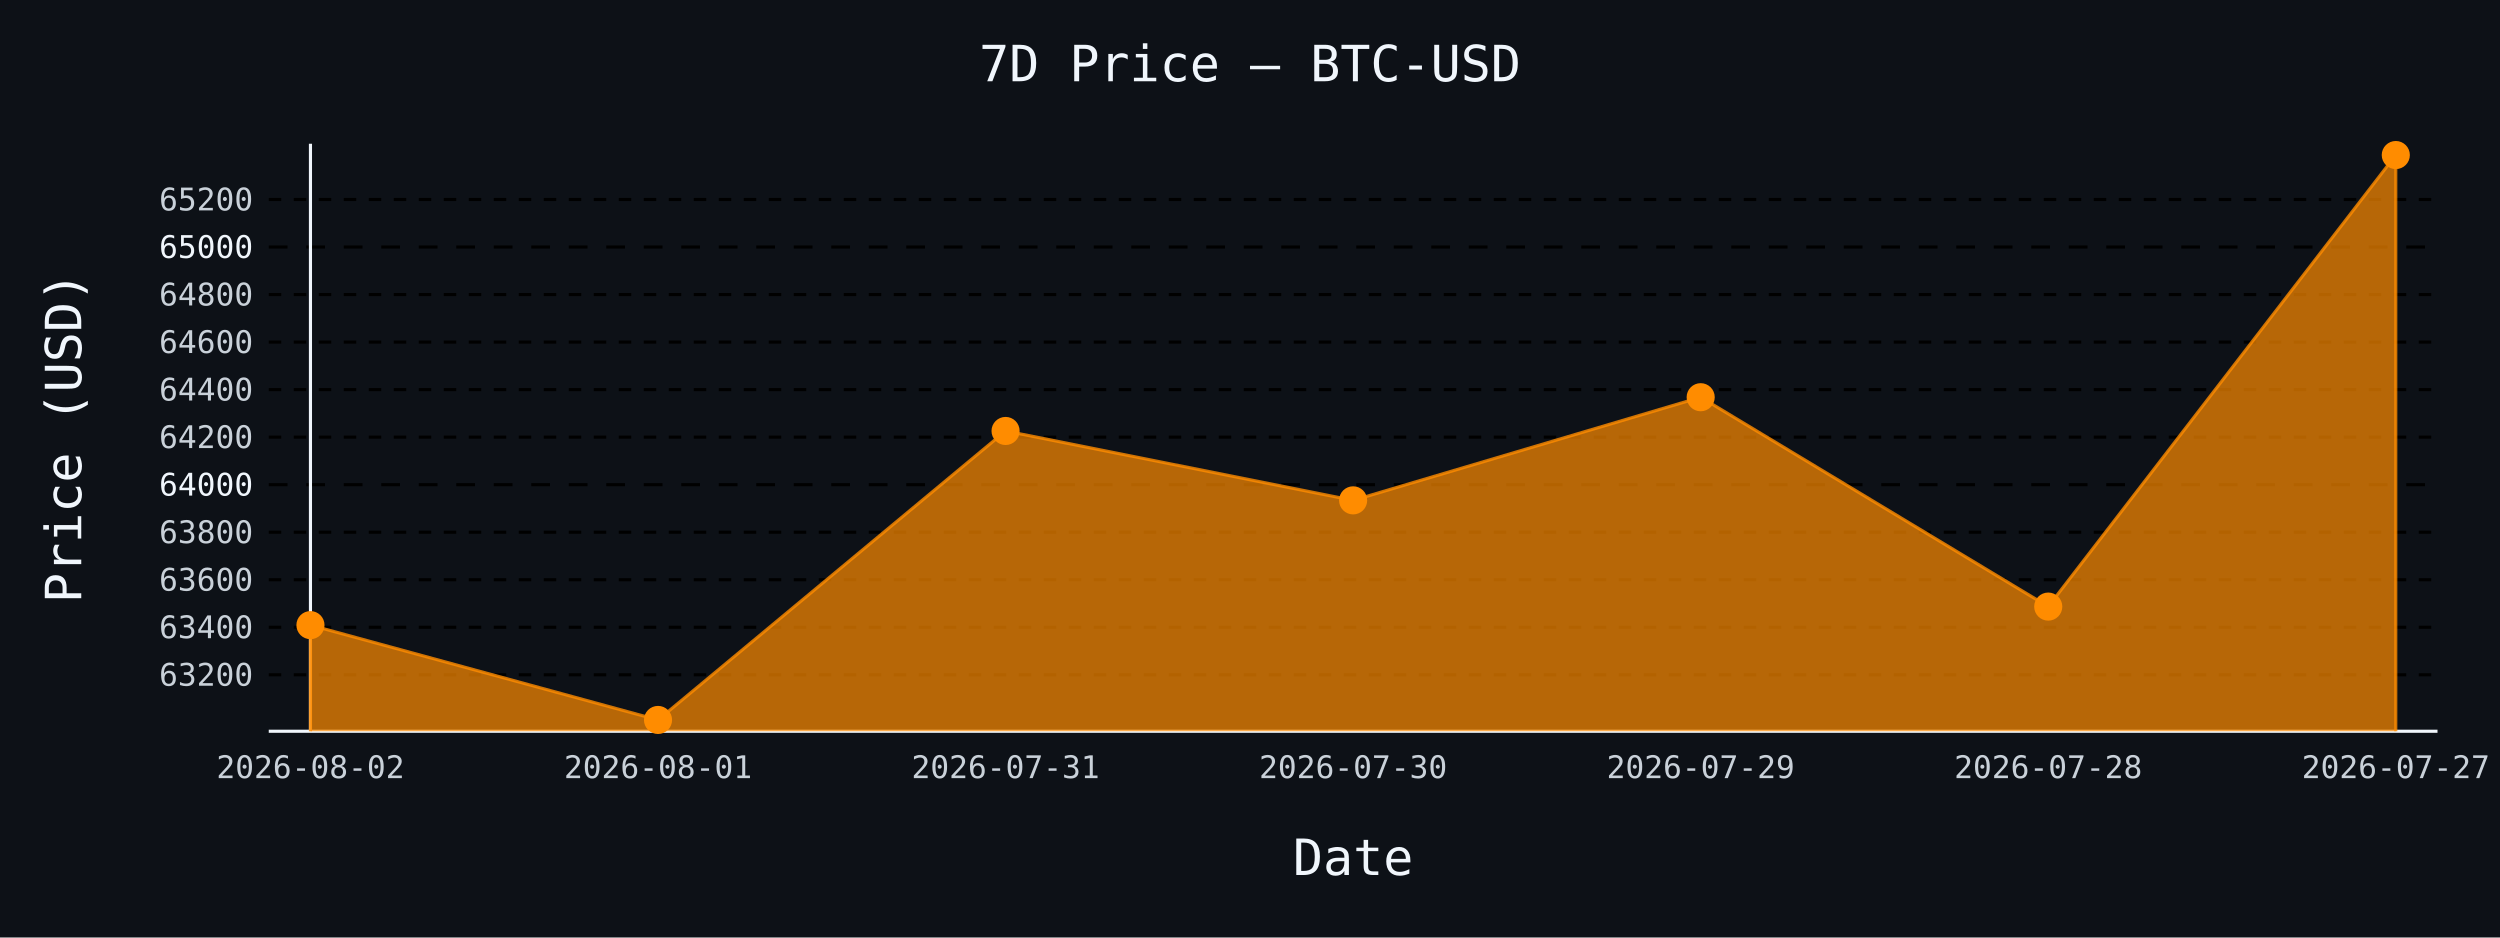
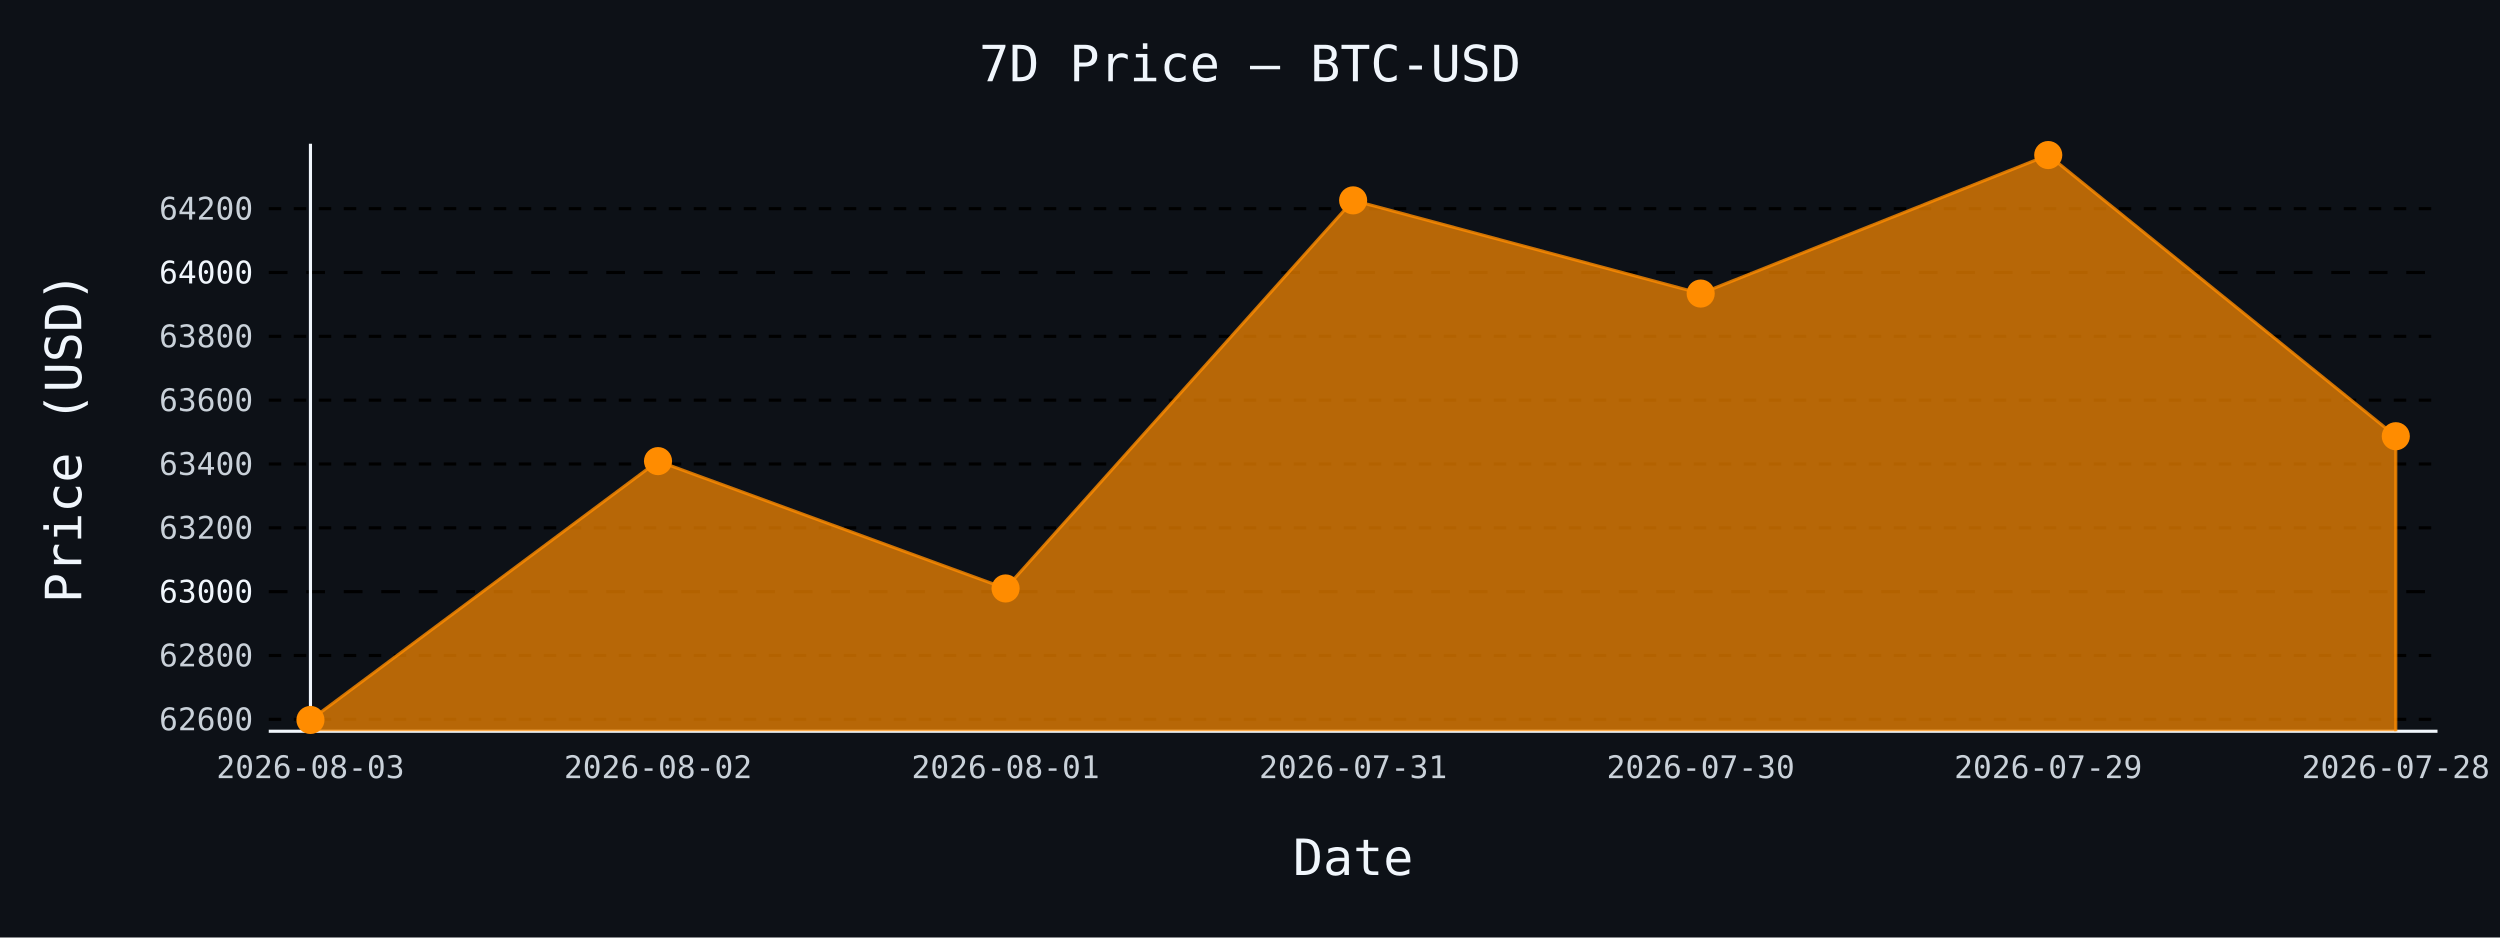
- <svg xmlns="http://www.w3.org/2000/svg" id="chart-af68f337-9ac9-44c7-939c-5957f823df22" class="pygal-chart" viewBox="0 0 800 300">
+ <svg xmlns="http://www.w3.org/2000/svg" id="chart-0fe6bde0-852b-4c8a-84e3-5b2d5c3adc17" class="pygal-chart" viewBox="0 0 800 300">
  <defs>
-     <style type="text/css">#chart-af68f337-9ac9-44c7-939c-5957f823df22{-webkit-user-select:none;-webkit-font-smoothing:antialiased;font-family:monospace}#chart-af68f337-9ac9-44c7-939c-5957f823df22 .title{font-family:monospace;font-size:16px}#chart-af68f337-9ac9-44c7-939c-5957f823df22 .legends .legend text{font-family:monospace;font-size:14px}#chart-af68f337-9ac9-44c7-939c-5957f823df22 .axis text{font-family:monospace;font-size:10px}#chart-af68f337-9ac9-44c7-939c-5957f823df22 .axis text.major{font-family:monospace;font-size:10px}#chart-af68f337-9ac9-44c7-939c-5957f823df22 .text-overlay text.value{font-family:monospace;font-size:16px}#chart-af68f337-9ac9-44c7-939c-5957f823df22 .text-overlay text.label{font-family:monospace;font-size:10px}#chart-af68f337-9ac9-44c7-939c-5957f823df22 .tooltip{font-family:monospace;font-size:14px}#chart-af68f337-9ac9-44c7-939c-5957f823df22 text.no_data{font-family:monospace;font-size:64px}
- #chart-af68f337-9ac9-44c7-939c-5957f823df22{background-color:#0d1117}#chart-af68f337-9ac9-44c7-939c-5957f823df22 path,#chart-af68f337-9ac9-44c7-939c-5957f823df22 line,#chart-af68f337-9ac9-44c7-939c-5957f823df22 rect,#chart-af68f337-9ac9-44c7-939c-5957f823df22 circle{-webkit-transition:150ms;-moz-transition:150ms;transition:150ms}#chart-af68f337-9ac9-44c7-939c-5957f823df22 .graph &gt; .background{fill:#0d1117}#chart-af68f337-9ac9-44c7-939c-5957f823df22 .plot &gt; .background{fill:#0d1117}#chart-af68f337-9ac9-44c7-939c-5957f823df22 .graph{fill:#c9d1d9}#chart-af68f337-9ac9-44c7-939c-5957f823df22 text.no_data{fill:#f0f6fc}#chart-af68f337-9ac9-44c7-939c-5957f823df22 .title{fill:#f0f6fc}#chart-af68f337-9ac9-44c7-939c-5957f823df22 .legends .legend text{fill:#c9d1d9}#chart-af68f337-9ac9-44c7-939c-5957f823df22 .legends .legend:hover text{fill:#f0f6fc}#chart-af68f337-9ac9-44c7-939c-5957f823df22 .axis .line{stroke:#f0f6fc}#chart-af68f337-9ac9-44c7-939c-5957f823df22 .axis .guide.line{stroke:#8b949e}#chart-af68f337-9ac9-44c7-939c-5957f823df22 .axis .major.line{stroke:#c9d1d9}#chart-af68f337-9ac9-44c7-939c-5957f823df22 .axis text.major{fill:#f0f6fc}#chart-af68f337-9ac9-44c7-939c-5957f823df22 .axis.y .guides:hover .guide.line,#chart-af68f337-9ac9-44c7-939c-5957f823df22 .line-graph .axis.x .guides:hover .guide.line,#chart-af68f337-9ac9-44c7-939c-5957f823df22 .stackedline-graph .axis.x .guides:hover .guide.line,#chart-af68f337-9ac9-44c7-939c-5957f823df22 .xy-graph .axis.x .guides:hover .guide.line{stroke:#f0f6fc}#chart-af68f337-9ac9-44c7-939c-5957f823df22 .axis .guides:hover text{fill:#f0f6fc}#chart-af68f337-9ac9-44c7-939c-5957f823df22 .reactive{fill-opacity:.7;stroke-opacity:.8;stroke-width:1}#chart-af68f337-9ac9-44c7-939c-5957f823df22 .ci{stroke:#c9d1d9}#chart-af68f337-9ac9-44c7-939c-5957f823df22 .reactive.active,#chart-af68f337-9ac9-44c7-939c-5957f823df22 .active .reactive{fill-opacity:.8;stroke-opacity:.9;stroke-width:4}#chart-af68f337-9ac9-44c7-939c-5957f823df22 .ci .reactive.active{stroke-width:1.5}#chart-af68f337-9ac9-44c7-939c-5957f823df22 .series text{fill:#f0f6fc}#chart-af68f337-9ac9-44c7-939c-5957f823df22 .tooltip rect{fill:#0d1117;stroke:#f0f6fc;-webkit-transition:opacity 150ms;-moz-transition:opacity 150ms;transition:opacity 150ms}#chart-af68f337-9ac9-44c7-939c-5957f823df22 .tooltip .label{fill:#c9d1d9}#chart-af68f337-9ac9-44c7-939c-5957f823df22 .tooltip .label{fill:#c9d1d9}#chart-af68f337-9ac9-44c7-939c-5957f823df22 .tooltip .legend{font-size:.8em;fill:#8b949e}#chart-af68f337-9ac9-44c7-939c-5957f823df22 .tooltip .x_label{font-size:.6em;fill:#f0f6fc}#chart-af68f337-9ac9-44c7-939c-5957f823df22 .tooltip .xlink{font-size:.5em;text-decoration:underline}#chart-af68f337-9ac9-44c7-939c-5957f823df22 .tooltip .value{font-size:1.5em}#chart-af68f337-9ac9-44c7-939c-5957f823df22 .bound{font-size:.5em}#chart-af68f337-9ac9-44c7-939c-5957f823df22 .max-value{font-size:.75em;fill:#8b949e}#chart-af68f337-9ac9-44c7-939c-5957f823df22 .map-element{fill:#0d1117;stroke:#8b949e !important}#chart-af68f337-9ac9-44c7-939c-5957f823df22 .map-element .reactive{fill-opacity:inherit;stroke-opacity:inherit}#chart-af68f337-9ac9-44c7-939c-5957f823df22 .color-0,#chart-af68f337-9ac9-44c7-939c-5957f823df22 .color-0 a:visited{stroke:#ff8c00;fill:#ff8c00}#chart-af68f337-9ac9-44c7-939c-5957f823df22 .text-overlay .color-0 text{fill:black}
- #chart-af68f337-9ac9-44c7-939c-5957f823df22 text.no_data{text-anchor:middle}#chart-af68f337-9ac9-44c7-939c-5957f823df22 .guide.line{fill:none}#chart-af68f337-9ac9-44c7-939c-5957f823df22 .centered{text-anchor:middle}#chart-af68f337-9ac9-44c7-939c-5957f823df22 .title{text-anchor:middle}#chart-af68f337-9ac9-44c7-939c-5957f823df22 .legends .legend text{fill-opacity:1}#chart-af68f337-9ac9-44c7-939c-5957f823df22 .axis.x text{text-anchor:middle}#chart-af68f337-9ac9-44c7-939c-5957f823df22 .axis.x:not(.web) text[transform]{text-anchor:start}#chart-af68f337-9ac9-44c7-939c-5957f823df22 .axis.x:not(.web) text[transform].backwards{text-anchor:end}#chart-af68f337-9ac9-44c7-939c-5957f823df22 .axis.y text{text-anchor:end}#chart-af68f337-9ac9-44c7-939c-5957f823df22 .axis.y text[transform].backwards{text-anchor:start}#chart-af68f337-9ac9-44c7-939c-5957f823df22 .axis.y2 text{text-anchor:start}#chart-af68f337-9ac9-44c7-939c-5957f823df22 .axis.y2 text[transform].backwards{text-anchor:end}#chart-af68f337-9ac9-44c7-939c-5957f823df22 .axis .guide.line{stroke-dasharray:4,4;stroke:black}#chart-af68f337-9ac9-44c7-939c-5957f823df22 .axis .major.guide.line{stroke-dasharray:6,6;stroke:black}#chart-af68f337-9ac9-44c7-939c-5957f823df22 .horizontal .axis.y .guide.line,#chart-af68f337-9ac9-44c7-939c-5957f823df22 .horizontal .axis.y2 .guide.line,#chart-af68f337-9ac9-44c7-939c-5957f823df22 .vertical .axis.x .guide.line{opacity:0}#chart-af68f337-9ac9-44c7-939c-5957f823df22 .horizontal .axis.always_show .guide.line,#chart-af68f337-9ac9-44c7-939c-5957f823df22 .vertical .axis.always_show .guide.line{opacity:1 !important}#chart-af68f337-9ac9-44c7-939c-5957f823df22 .axis.y .guides:hover .guide.line,#chart-af68f337-9ac9-44c7-939c-5957f823df22 .axis.y2 .guides:hover .guide.line,#chart-af68f337-9ac9-44c7-939c-5957f823df22 .axis.x .guides:hover .guide.line{opacity:1}#chart-af68f337-9ac9-44c7-939c-5957f823df22 .axis .guides:hover text{opacity:1}#chart-af68f337-9ac9-44c7-939c-5957f823df22 .nofill{fill:none}#chart-af68f337-9ac9-44c7-939c-5957f823df22 .subtle-fill{fill-opacity:.2}#chart-af68f337-9ac9-44c7-939c-5957f823df22 .dot{stroke-width:1px;fill-opacity:1;stroke-opacity:1}#chart-af68f337-9ac9-44c7-939c-5957f823df22 .dot.active{stroke-width:5px}#chart-af68f337-9ac9-44c7-939c-5957f823df22 .dot.negative{fill:transparent}#chart-af68f337-9ac9-44c7-939c-5957f823df22 text,#chart-af68f337-9ac9-44c7-939c-5957f823df22 tspan{stroke:none !important}#chart-af68f337-9ac9-44c7-939c-5957f823df22 .series text.active{opacity:1}#chart-af68f337-9ac9-44c7-939c-5957f823df22 .tooltip rect{fill-opacity:.95;stroke-width:.5}#chart-af68f337-9ac9-44c7-939c-5957f823df22 .tooltip text{fill-opacity:1}#chart-af68f337-9ac9-44c7-939c-5957f823df22 .showable{visibility:hidden}#chart-af68f337-9ac9-44c7-939c-5957f823df22 .showable.shown{visibility:visible}#chart-af68f337-9ac9-44c7-939c-5957f823df22 .gauge-background{fill:rgba(229,229,229,1);stroke:none}#chart-af68f337-9ac9-44c7-939c-5957f823df22 .bg-lines{stroke:#0d1117;stroke-width:2px}</style>
+     <style type="text/css">#chart-0fe6bde0-852b-4c8a-84e3-5b2d5c3adc17{-webkit-user-select:none;-webkit-font-smoothing:antialiased;font-family:monospace}#chart-0fe6bde0-852b-4c8a-84e3-5b2d5c3adc17 .title{font-family:monospace;font-size:16px}#chart-0fe6bde0-852b-4c8a-84e3-5b2d5c3adc17 .legends .legend text{font-family:monospace;font-size:14px}#chart-0fe6bde0-852b-4c8a-84e3-5b2d5c3adc17 .axis text{font-family:monospace;font-size:10px}#chart-0fe6bde0-852b-4c8a-84e3-5b2d5c3adc17 .axis text.major{font-family:monospace;font-size:10px}#chart-0fe6bde0-852b-4c8a-84e3-5b2d5c3adc17 .text-overlay text.value{font-family:monospace;font-size:16px}#chart-0fe6bde0-852b-4c8a-84e3-5b2d5c3adc17 .text-overlay text.label{font-family:monospace;font-size:10px}#chart-0fe6bde0-852b-4c8a-84e3-5b2d5c3adc17 .tooltip{font-family:monospace;font-size:14px}#chart-0fe6bde0-852b-4c8a-84e3-5b2d5c3adc17 text.no_data{font-family:monospace;font-size:64px}
+ #chart-0fe6bde0-852b-4c8a-84e3-5b2d5c3adc17{background-color:#0d1117}#chart-0fe6bde0-852b-4c8a-84e3-5b2d5c3adc17 path,#chart-0fe6bde0-852b-4c8a-84e3-5b2d5c3adc17 line,#chart-0fe6bde0-852b-4c8a-84e3-5b2d5c3adc17 rect,#chart-0fe6bde0-852b-4c8a-84e3-5b2d5c3adc17 circle{-webkit-transition:150ms;-moz-transition:150ms;transition:150ms}#chart-0fe6bde0-852b-4c8a-84e3-5b2d5c3adc17 .graph &gt; .background{fill:#0d1117}#chart-0fe6bde0-852b-4c8a-84e3-5b2d5c3adc17 .plot &gt; .background{fill:#0d1117}#chart-0fe6bde0-852b-4c8a-84e3-5b2d5c3adc17 .graph{fill:#c9d1d9}#chart-0fe6bde0-852b-4c8a-84e3-5b2d5c3adc17 text.no_data{fill:#f0f6fc}#chart-0fe6bde0-852b-4c8a-84e3-5b2d5c3adc17 .title{fill:#f0f6fc}#chart-0fe6bde0-852b-4c8a-84e3-5b2d5c3adc17 .legends .legend text{fill:#c9d1d9}#chart-0fe6bde0-852b-4c8a-84e3-5b2d5c3adc17 .legends .legend:hover text{fill:#f0f6fc}#chart-0fe6bde0-852b-4c8a-84e3-5b2d5c3adc17 .axis .line{stroke:#f0f6fc}#chart-0fe6bde0-852b-4c8a-84e3-5b2d5c3adc17 .axis .guide.line{stroke:#8b949e}#chart-0fe6bde0-852b-4c8a-84e3-5b2d5c3adc17 .axis .major.line{stroke:#c9d1d9}#chart-0fe6bde0-852b-4c8a-84e3-5b2d5c3adc17 .axis text.major{fill:#f0f6fc}#chart-0fe6bde0-852b-4c8a-84e3-5b2d5c3adc17 .axis.y .guides:hover .guide.line,#chart-0fe6bde0-852b-4c8a-84e3-5b2d5c3adc17 .line-graph .axis.x .guides:hover .guide.line,#chart-0fe6bde0-852b-4c8a-84e3-5b2d5c3adc17 .stackedline-graph .axis.x .guides:hover .guide.line,#chart-0fe6bde0-852b-4c8a-84e3-5b2d5c3adc17 .xy-graph .axis.x .guides:hover .guide.line{stroke:#f0f6fc}#chart-0fe6bde0-852b-4c8a-84e3-5b2d5c3adc17 .axis .guides:hover text{fill:#f0f6fc}#chart-0fe6bde0-852b-4c8a-84e3-5b2d5c3adc17 .reactive{fill-opacity:.7;stroke-opacity:.8;stroke-width:1}#chart-0fe6bde0-852b-4c8a-84e3-5b2d5c3adc17 .ci{stroke:#c9d1d9}#chart-0fe6bde0-852b-4c8a-84e3-5b2d5c3adc17 .reactive.active,#chart-0fe6bde0-852b-4c8a-84e3-5b2d5c3adc17 .active .reactive{fill-opacity:.8;stroke-opacity:.9;stroke-width:4}#chart-0fe6bde0-852b-4c8a-84e3-5b2d5c3adc17 .ci .reactive.active{stroke-width:1.5}#chart-0fe6bde0-852b-4c8a-84e3-5b2d5c3adc17 .series text{fill:#f0f6fc}#chart-0fe6bde0-852b-4c8a-84e3-5b2d5c3adc17 .tooltip rect{fill:#0d1117;stroke:#f0f6fc;-webkit-transition:opacity 150ms;-moz-transition:opacity 150ms;transition:opacity 150ms}#chart-0fe6bde0-852b-4c8a-84e3-5b2d5c3adc17 .tooltip .label{fill:#c9d1d9}#chart-0fe6bde0-852b-4c8a-84e3-5b2d5c3adc17 .tooltip .label{fill:#c9d1d9}#chart-0fe6bde0-852b-4c8a-84e3-5b2d5c3adc17 .tooltip .legend{font-size:.8em;fill:#8b949e}#chart-0fe6bde0-852b-4c8a-84e3-5b2d5c3adc17 .tooltip .x_label{font-size:.6em;fill:#f0f6fc}#chart-0fe6bde0-852b-4c8a-84e3-5b2d5c3adc17 .tooltip .xlink{font-size:.5em;text-decoration:underline}#chart-0fe6bde0-852b-4c8a-84e3-5b2d5c3adc17 .tooltip .value{font-size:1.5em}#chart-0fe6bde0-852b-4c8a-84e3-5b2d5c3adc17 .bound{font-size:.5em}#chart-0fe6bde0-852b-4c8a-84e3-5b2d5c3adc17 .max-value{font-size:.75em;fill:#8b949e}#chart-0fe6bde0-852b-4c8a-84e3-5b2d5c3adc17 .map-element{fill:#0d1117;stroke:#8b949e !important}#chart-0fe6bde0-852b-4c8a-84e3-5b2d5c3adc17 .map-element .reactive{fill-opacity:inherit;stroke-opacity:inherit}#chart-0fe6bde0-852b-4c8a-84e3-5b2d5c3adc17 .color-0,#chart-0fe6bde0-852b-4c8a-84e3-5b2d5c3adc17 .color-0 a:visited{stroke:#ff8c00;fill:#ff8c00}#chart-0fe6bde0-852b-4c8a-84e3-5b2d5c3adc17 .text-overlay .color-0 text{fill:black}
+ #chart-0fe6bde0-852b-4c8a-84e3-5b2d5c3adc17 text.no_data{text-anchor:middle}#chart-0fe6bde0-852b-4c8a-84e3-5b2d5c3adc17 .guide.line{fill:none}#chart-0fe6bde0-852b-4c8a-84e3-5b2d5c3adc17 .centered{text-anchor:middle}#chart-0fe6bde0-852b-4c8a-84e3-5b2d5c3adc17 .title{text-anchor:middle}#chart-0fe6bde0-852b-4c8a-84e3-5b2d5c3adc17 .legends .legend text{fill-opacity:1}#chart-0fe6bde0-852b-4c8a-84e3-5b2d5c3adc17 .axis.x text{text-anchor:middle}#chart-0fe6bde0-852b-4c8a-84e3-5b2d5c3adc17 .axis.x:not(.web) text[transform]{text-anchor:start}#chart-0fe6bde0-852b-4c8a-84e3-5b2d5c3adc17 .axis.x:not(.web) text[transform].backwards{text-anchor:end}#chart-0fe6bde0-852b-4c8a-84e3-5b2d5c3adc17 .axis.y text{text-anchor:end}#chart-0fe6bde0-852b-4c8a-84e3-5b2d5c3adc17 .axis.y text[transform].backwards{text-anchor:start}#chart-0fe6bde0-852b-4c8a-84e3-5b2d5c3adc17 .axis.y2 text{text-anchor:start}#chart-0fe6bde0-852b-4c8a-84e3-5b2d5c3adc17 .axis.y2 text[transform].backwards{text-anchor:end}#chart-0fe6bde0-852b-4c8a-84e3-5b2d5c3adc17 .axis .guide.line{stroke-dasharray:4,4;stroke:black}#chart-0fe6bde0-852b-4c8a-84e3-5b2d5c3adc17 .axis .major.guide.line{stroke-dasharray:6,6;stroke:black}#chart-0fe6bde0-852b-4c8a-84e3-5b2d5c3adc17 .horizontal .axis.y .guide.line,#chart-0fe6bde0-852b-4c8a-84e3-5b2d5c3adc17 .horizontal .axis.y2 .guide.line,#chart-0fe6bde0-852b-4c8a-84e3-5b2d5c3adc17 .vertical .axis.x .guide.line{opacity:0}#chart-0fe6bde0-852b-4c8a-84e3-5b2d5c3adc17 .horizontal .axis.always_show .guide.line,#chart-0fe6bde0-852b-4c8a-84e3-5b2d5c3adc17 .vertical .axis.always_show .guide.line{opacity:1 !important}#chart-0fe6bde0-852b-4c8a-84e3-5b2d5c3adc17 .axis.y .guides:hover .guide.line,#chart-0fe6bde0-852b-4c8a-84e3-5b2d5c3adc17 .axis.y2 .guides:hover .guide.line,#chart-0fe6bde0-852b-4c8a-84e3-5b2d5c3adc17 .axis.x .guides:hover .guide.line{opacity:1}#chart-0fe6bde0-852b-4c8a-84e3-5b2d5c3adc17 .axis .guides:hover text{opacity:1}#chart-0fe6bde0-852b-4c8a-84e3-5b2d5c3adc17 .nofill{fill:none}#chart-0fe6bde0-852b-4c8a-84e3-5b2d5c3adc17 .subtle-fill{fill-opacity:.2}#chart-0fe6bde0-852b-4c8a-84e3-5b2d5c3adc17 .dot{stroke-width:1px;fill-opacity:1;stroke-opacity:1}#chart-0fe6bde0-852b-4c8a-84e3-5b2d5c3adc17 .dot.active{stroke-width:5px}#chart-0fe6bde0-852b-4c8a-84e3-5b2d5c3adc17 .dot.negative{fill:transparent}#chart-0fe6bde0-852b-4c8a-84e3-5b2d5c3adc17 text,#chart-0fe6bde0-852b-4c8a-84e3-5b2d5c3adc17 tspan{stroke:none !important}#chart-0fe6bde0-852b-4c8a-84e3-5b2d5c3adc17 .series text.active{opacity:1}#chart-0fe6bde0-852b-4c8a-84e3-5b2d5c3adc17 .tooltip rect{fill-opacity:.95;stroke-width:.5}#chart-0fe6bde0-852b-4c8a-84e3-5b2d5c3adc17 .tooltip text{fill-opacity:1}#chart-0fe6bde0-852b-4c8a-84e3-5b2d5c3adc17 .showable{visibility:hidden}#chart-0fe6bde0-852b-4c8a-84e3-5b2d5c3adc17 .showable.shown{visibility:visible}#chart-0fe6bde0-852b-4c8a-84e3-5b2d5c3adc17 .gauge-background{fill:rgba(229,229,229,1);stroke:none}#chart-0fe6bde0-852b-4c8a-84e3-5b2d5c3adc17 .bg-lines{stroke:#0d1117;stroke-width:2px}</style>
  </defs>
  <g class="graph line-graph vertical">
    <rect x="0" y="0" width="800" height="300" class="background" />
    <g transform="translate(86, 46)" class="plot">
      <rect x="0" y="0" width="694.0" height="188" class="background" />
      <g class="axis y always_show">
        <path d="M0 188 h694" class="line" />
        <g class="guides">
-           <path d="M0 169.935 h694" class="guide line" />
-           <text x="-5" y="173.435" class="">63200</text>
+           <path d="M0 184.18 h694" class="guide line" />
+           <text x="-5" y="187.68" class="">62600</text>
        </g>
        <g class="guides">
-           <path d="M0 154.725 h694" class="guide line" />
-           <text x="-5" y="158.225" class="">63400</text>
+           <path d="M0 163.754 h694" class="guide line" />
+           <text x="-5" y="167.254" class="">62800</text>
        </g>
        <g class="guides">
-           <path d="M0 139.516 h694" class="guide line" />
-           <text x="-5" y="143.016" class="">63600</text>
+           <path d="M0 143.329 h694" class="major guide line" />
+           <text x="-5" y="146.829" class="major">63000</text>
        </g>
        <g class="guides">
-           <path d="M0 124.306 h694" class="guide line" />
-           <text x="-5" y="127.806" class="">63800</text>
+           <path d="M0 122.903 h694" class="guide line" />
+           <text x="-5" y="126.403" class="">63200</text>
        </g>
        <g class="guides">
-           <path d="M0 109.096 h694" class="major guide line" />
-           <text x="-5" y="112.596" class="major">64000</text>
+           <path d="M0 102.477 h694" class="guide line" />
+           <text x="-5" y="105.977" class="">63400</text>
        </g>
        <g class="guides">
-           <path d="M0 93.886 h694" class="guide line" />
-           <text x="-5" y="97.386" class="">64200</text>
+           <path d="M0 82.051 h694" class="guide line" />
+           <text x="-5" y="85.551" class="">63600</text>
        </g>
        <g class="guides">
-           <path d="M0 78.676 h694" class="guide line" />
-           <text x="-5" y="82.176" class="">64400</text>
+           <path d="M0 61.625 h694" class="guide line" />
+           <text x="-5" y="65.125" class="">63800</text>
        </g>
        <g class="guides">
-           <path d="M0 63.466 h694" class="guide line" />
-           <text x="-5" y="66.966" class="">64600</text>
+           <path d="M0 41.199 h694" class="major guide line" />
+           <text x="-5" y="44.699" class="major">64000</text>
        </g>
        <g class="guides">
-           <path d="M0 48.256 h694" class="guide line" />
-           <text x="-5" y="51.756" class="">64800</text>
-         </g>
-         <g class="guides">
-           <path d="M0 33.046 h694" class="major guide line" />
-           <text x="-5" y="36.546" class="major">65000</text>
-         </g>
-         <g class="guides">
-           <path d="M0 17.837 h694" class="guide line" />
-           <text x="-5" y="21.337" class="">65200</text>
+           <path d="M0 20.773 h694" class="guide line" />
+           <text x="-5" y="24.273" class="">64200</text>
        </g>
      </g>
      <g class="axis x">
        <g class="guides">
          <path d="M13.346 0 v188" class="line" />
-           <text x="13.346" y="203.0" class="">2026-08-02</text>
+           <text x="13.346" y="203.0" class="">2026-08-03</text>
        </g>
        <g class="guides">
          <path d="M124.564 0 v188" class="guide line" />
-           <text x="124.564" y="203.0" class="">2026-08-01</text>
+           <text x="124.564" y="203.0" class="">2026-08-02</text>
        </g>
        <g class="guides">
          <path d="M235.782 0 v188" class="guide line" />
-           <text x="235.782" y="203.0" class="">2026-07-31</text>
+           <text x="235.782" y="203.0" class="">2026-08-01</text>
        </g>
        <g class="guides">
          <path d="M347 0 v188" class="guide line" />
-           <text x="347.0" y="203.0" class="">2026-07-30</text>
+           <text x="347.0" y="203.0" class="">2026-07-31</text>
        </g>
        <g class="guides">
          <path d="M458.218 0 v188" class="guide line" />
-           <text x="458.218" y="203.0" class="">2026-07-29</text>
+           <text x="458.218" y="203.0" class="">2026-07-30</text>
        </g>
        <g class="guides">
          <path d="M569.436 0 v188" class="guide line" />
-           <text x="569.436" y="203.0" class="">2026-07-28</text>
+           <text x="569.436" y="203.0" class="">2026-07-29</text>
        </g>
        <g class="guides">
          <path d="M680.654 0 v188" class="guide line" />
-           <text x="680.654" y="203.0" class="">2026-07-27</text>
+           <text x="680.654" y="203.0" class="">2026-07-28</text>
        </g>
      </g>
      <g class="series serie-0 color-0">
-         <path d="M13.346 188 L13.346 154.041 124.564 184.385 235.782 91.909 347 114.115 458.218 81.11 569.436 148.109 680.654 3.615 680.654 188" class="line reactive" />
+         <path d="M13.346 188 L13.346 184.385 124.564 101.558 235.782 142.307 347 18.118 458.218 47.94 569.436 3.615 680.654 93.591 680.654 188" class="line reactive" />
      </g>
    </g>
    <g class="titles">
      <text x="400.0" y="26" class="title plot_title">7D Price — BTC-USD</text>
      <text x="433.0" y="280" class="title">Date</text>
      <text x="0" y="166.0" class="title" transform="rotate(-90 0 140)">Price (USD)</text>
    </g>
    <g transform="translate(86, 46)" class="plot overlay">
      <g class="series serie-0 color-0">
        <g class="dots">
-           <circle cx="13.346" cy="154.041" r="4" class="dot reactive tooltip-trigger" />
+           <circle cx="13.346" cy="184.385" r="4" class="dot reactive tooltip-trigger" />
        </g>
        <g class="dots">
-           <circle cx="124.564" cy="184.385" r="4" class="dot reactive tooltip-trigger" />
+           <circle cx="124.564" cy="101.558" r="4" class="dot reactive tooltip-trigger" />
        </g>
        <g class="dots">
-           <circle cx="235.782" cy="91.909" r="4" class="dot reactive tooltip-trigger" />
+           <circle cx="235.782" cy="142.307" r="4" class="dot reactive tooltip-trigger" />
        </g>
        <g class="dots">
-           <circle cx="347.0" cy="114.115" r="4" class="dot reactive tooltip-trigger" />
+           <circle cx="347.0" cy="18.118" r="4" class="dot reactive tooltip-trigger" />
        </g>
        <g class="dots">
-           <circle cx="458.218" cy="81.11" r="4" class="dot reactive tooltip-trigger" />
+           <circle cx="458.218" cy="47.94" r="4" class="dot reactive tooltip-trigger" />
        </g>
        <g class="dots">
-           <circle cx="569.436" cy="148.109" r="4" class="dot reactive tooltip-trigger" />
+           <circle cx="569.436" cy="3.615" r="4" class="dot reactive tooltip-trigger" />
        </g>
        <g class="dots">
-           <circle cx="680.654" cy="3.615" r="4" class="dot reactive tooltip-trigger" />
+           <circle cx="680.654" cy="93.591" r="4" class="dot reactive tooltip-trigger" />
        </g>
      </g>
    </g>
    <g transform="translate(86, 46)" class="plot text-overlay">
      <g class="series serie-0 color-0" />
    </g>
    <g transform="translate(86, 46)" class="plot tooltip-overlay">
      <g transform="translate(0 0)" style="opacity: 0" class="tooltip">
        <rect rx="0" ry="0" width="0" height="0" class="tooltip-box" />
        <g class="text" />
      </g>
    </g>
  </g>
</svg>
